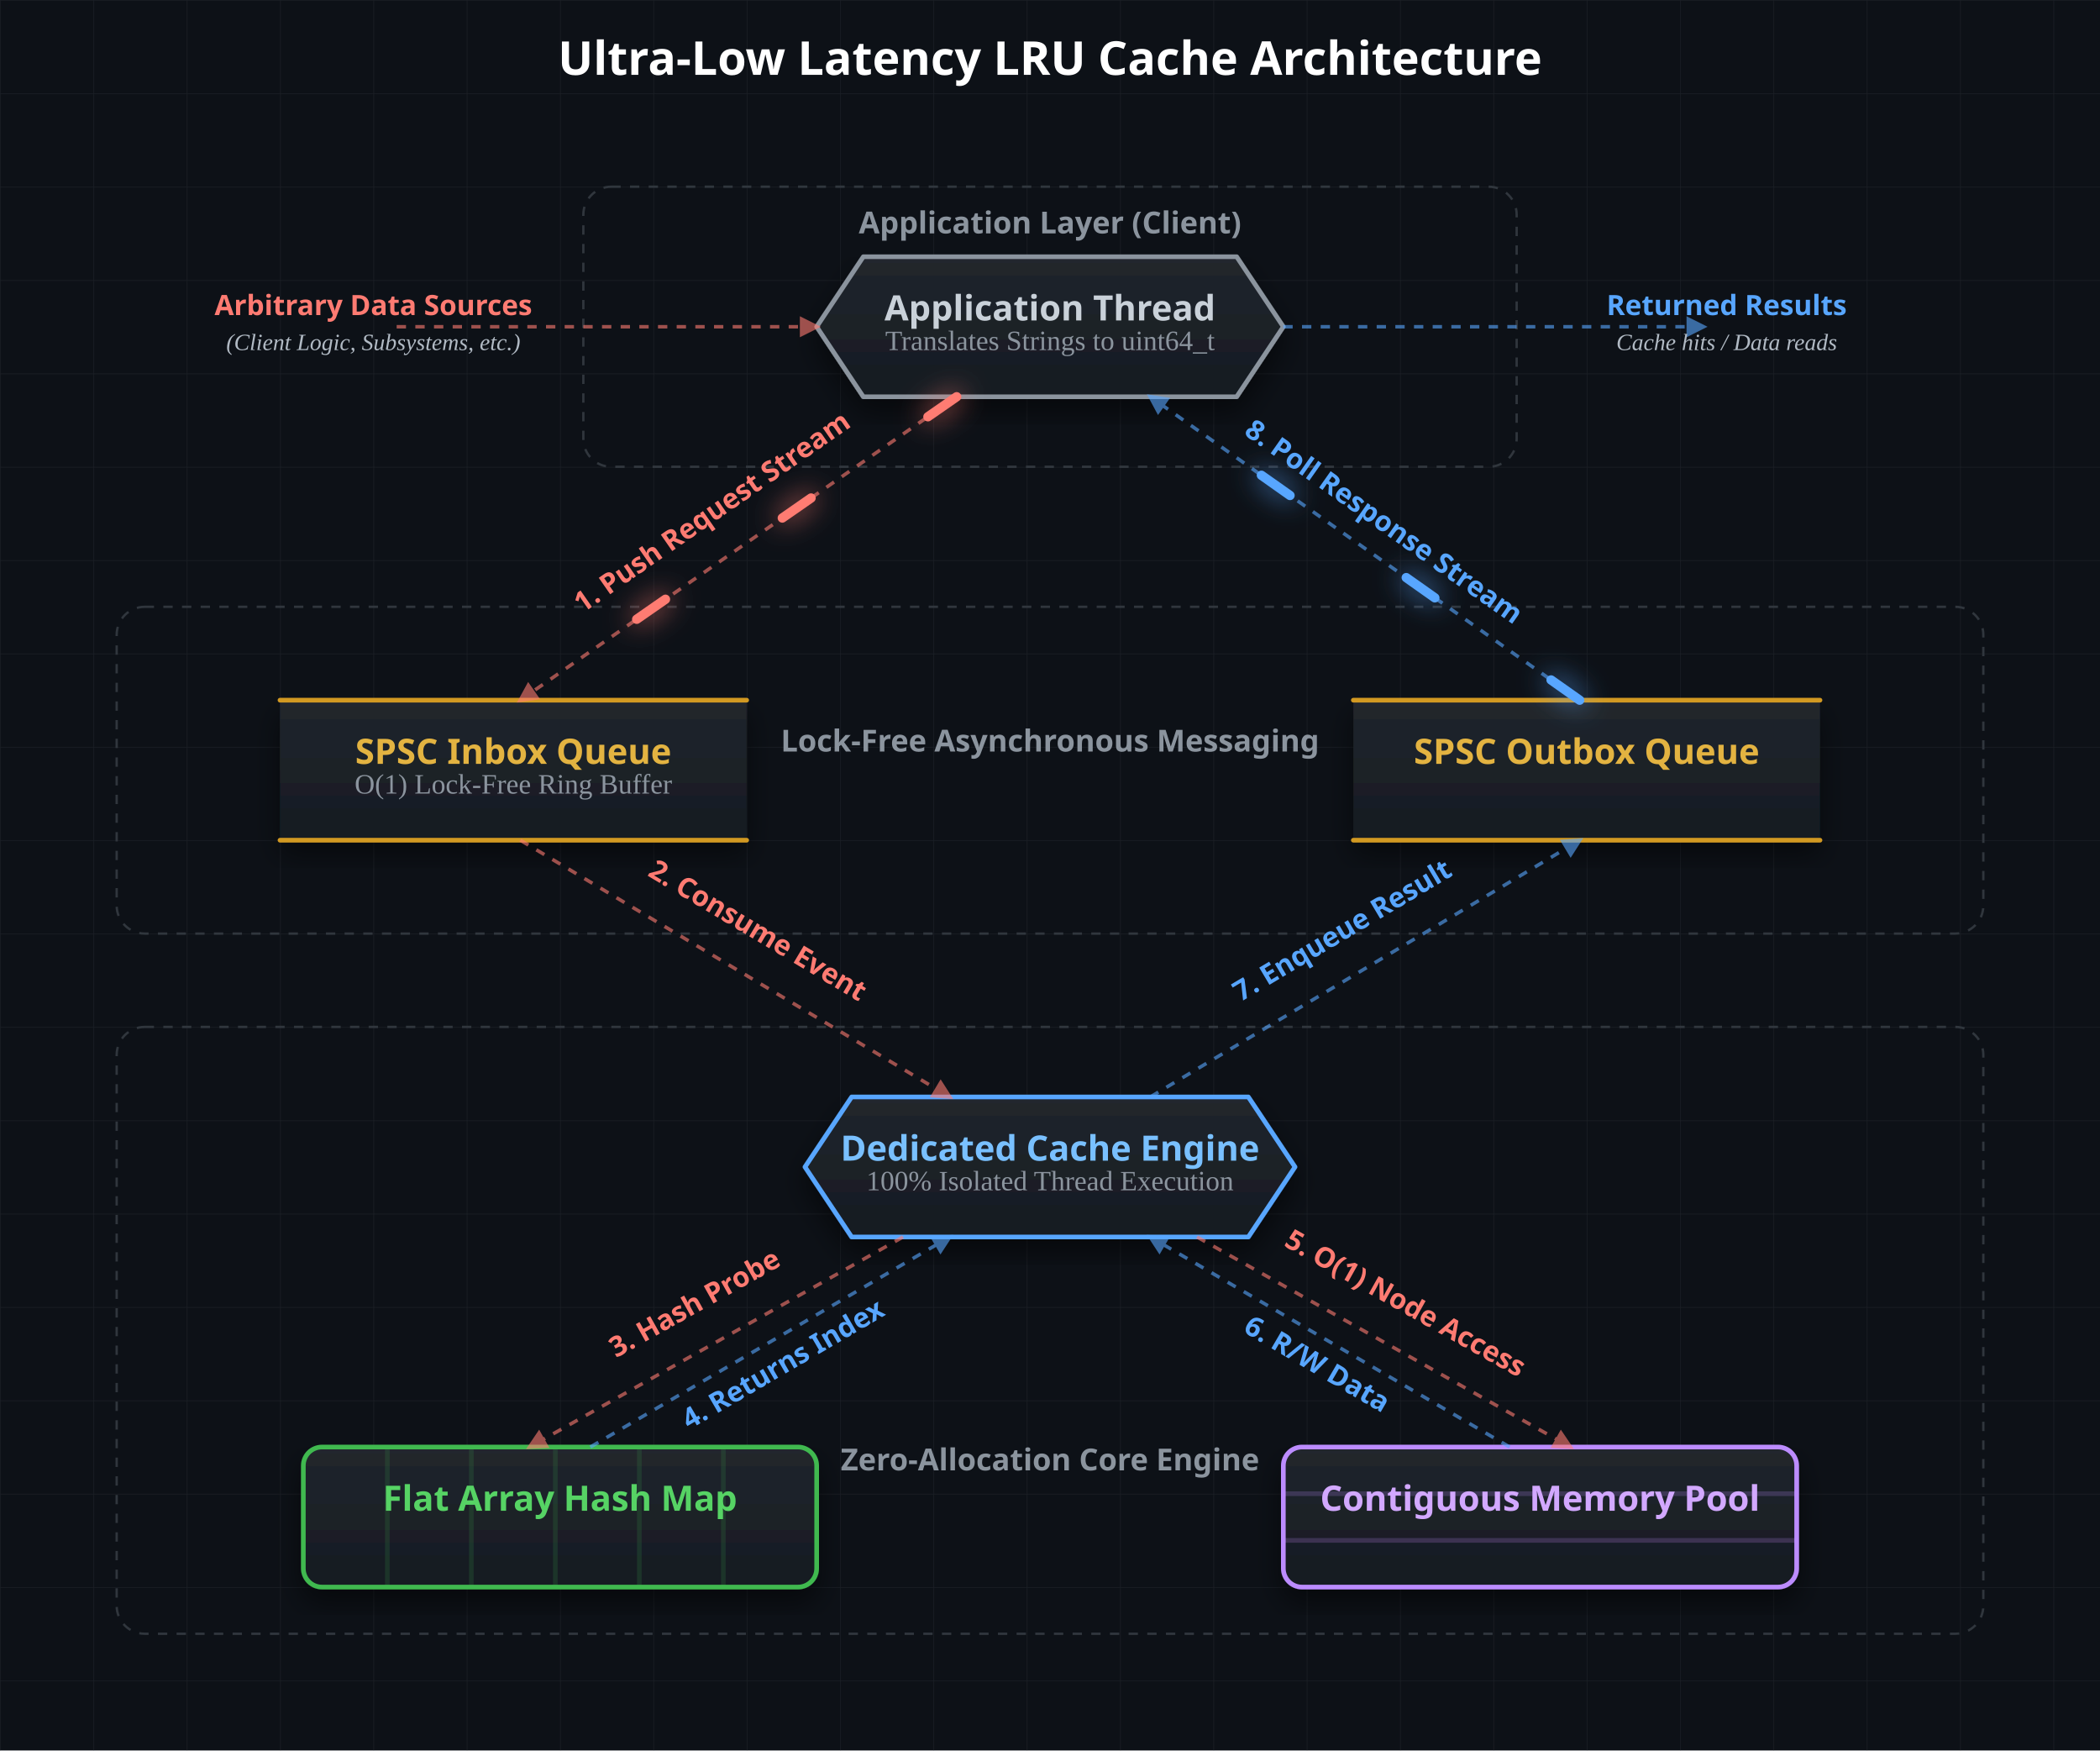
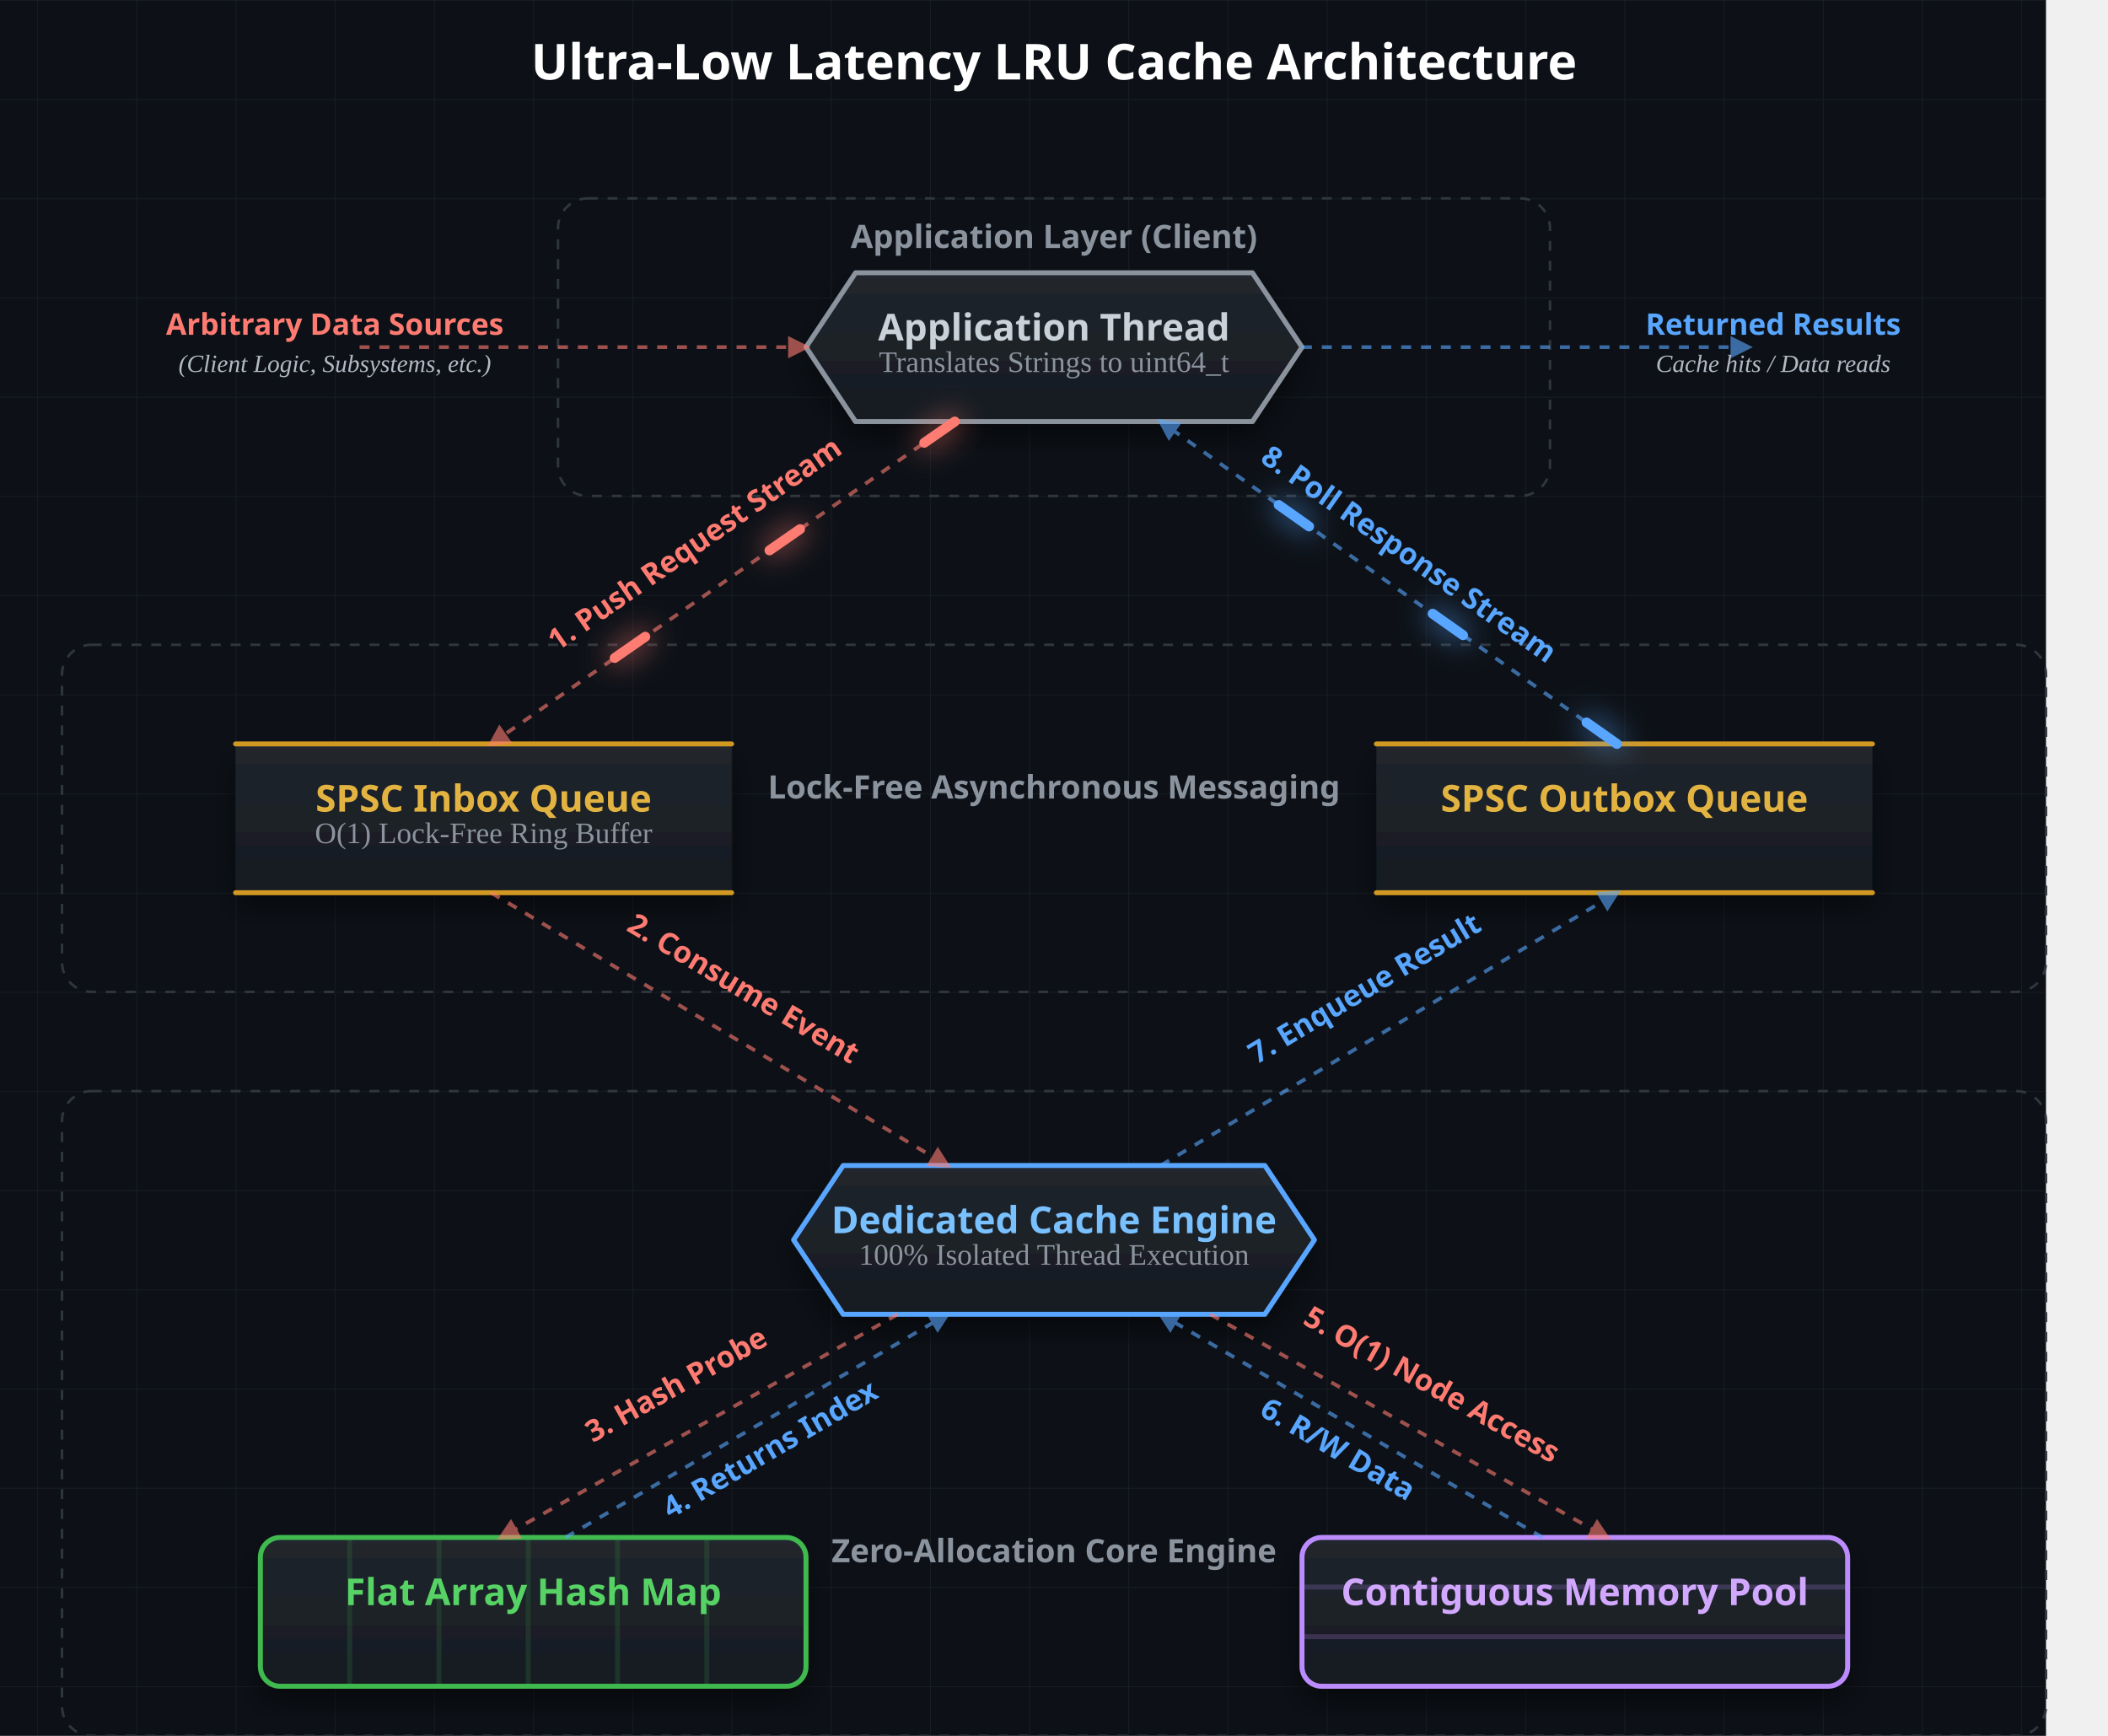
- <svg xmlns="http://www.w3.org/2000/svg" viewBox="0 0 900 750" width="100%" height="100%">
+ <svg xmlns="http://www.w3.org/2000/svg" viewBox="25 0 850 700" width="100%" height="100%">
  <defs>
    <filter id="glow" x="-20%" y="-20%" width="140%" height="140%">
      <feGaussianBlur stdDeviation="3" result="blur" />
      <feMerge>
        <feMergeNode in="blur" />
        <feMergeNode in="SourceGraphic" />
      </feMerge>
    </filter>
    <marker id="arrow-req" viewBox="0 0 10 10" refX="8" refY="5" markerWidth="6" markerHeight="6" orient="auto">
      <path d="M 0 0 L 10 5 L 0 10 z" fill="#ff7b72" />
    </marker>
    <marker id="arrow-res" viewBox="0 0 10 10" refX="8" refY="5" markerWidth="6" markerHeight="6" orient="auto">
      <path d="M 0 0 L 10 5 L 0 10 z" fill="#58a6ff" />
    </marker>
    <linearGradient id="surface" x1="0%" y1="0%" x2="0%" y2="100%">
      <stop offset="0%" stop-color="#21262d" />
      <stop offset="100%" stop-color="#161b22" />
    </linearGradient>
    <filter id="box-shadow" x="-10%" y="-10%" width="130%" height="130%">
      <feDropShadow dx="0" dy="6" stdDeviation="6" flood-color="#000000" flood-opacity="0.5" />
    </filter>
    <pattern id="grid" width="40" height="40" patternUnits="userSpaceOnUse">
      <path d="M 40 0 L 0 0 0 40" fill="none" stroke="#30363d" stroke-width="0.5" opacity="0.4" />
    </pattern>
  </defs>
  <style>
    .bg { fill: #0d1117; }
    .text { fill: #c9d1d9; font-family: 'Segoe UI', Tahoma, sans-serif; font-size: 15px; font-weight: bold; text-anchor: middle; dominant-baseline: middle; }
    .subtext { fill: #8b949e; font-size: 12px; font-weight: normal; text-anchor: middle; }
    .tiny { fill: #b1bac4; font-size: 10px; font-style: italic; text-anchor: middle; }
    .path-label { font-size: 12px; font-weight: bold; font-family: 'Segoe UI', Tahoma, monospace; text-anchor: middle;}
    
    .box { rx: 8; ry: 8; stroke-width: 2; fill: url(#surface); filter: url(#box-shadow); }
    .zone { fill: transparent; stroke: #30363d; stroke-dasharray: 4 4; stroke-width: 1; rx: 12; }
    .zone-title { fill: #8b949e; font-size: 13px; font-weight: bold; font-family: 'Segoe UI', Tahoma, sans-serif;}
    .poly { stroke-linejoin: round; stroke-width: 2; fill: url(#surface); filter: url(#box-shadow); }

    .stroke-worker { stroke: #8b949e; }
    .stroke-inbox { stroke: #d29922; }
    .stroke-outbox { stroke: #d29922; }
    .stroke-thread { stroke: #58a6ff; }
    .stroke-hash { stroke: #3fb950; }
    .stroke-mem { stroke: #bc8cff; }

    .txt-worker { fill: #c9d1d9; }
    .txt-inbox { fill: #e3b341; }
    .txt-outbox { fill: #e3b341; }
    .txt-thread { fill: #79c0ff; }
    .txt-hash { fill: #56d364; }
    .txt-mem { fill: #d2a8ff; }

    .path-base-req { fill: none; stroke: #ff7b72; stroke-width: 1.5; stroke-dasharray: 4 4; marker-end: url(#arrow-req); opacity: 0.6; }
    .path-base-res { fill: none; stroke: #58a6ff; stroke-width: 1.5; stroke-dasharray: 4 4; marker-end: url(#arrow-res); opacity: 0.6; }
    .path-pulse { fill: none; stroke-width: 4; stroke-linecap: round; }
    
    .req-pulse { stroke: #ff7b72; filter: drop-shadow(0px 0px 6px #ff7b72); }
    .res-pulse { stroke: #58a6ff; filter: drop-shadow(0px 0px 6px #58a6ff); }

    @keyframes stream { 0% { stroke-dashoffset: 76; } 100% { stroke-dashoffset: 0; } }
    .pulse-stream { animation: stream 1.5s linear infinite; stroke-dasharray: 15 61; }
  </style>
  <rect width="100%" height="100%" class="bg" />
  <rect width="100%" height="100%" fill="url(#grid)" />
  <text x="450" y="25" class="text" style="font-size: 20px; fill: #ffffff;">Ultra-Low Latency LRU Cache Architecture</text>
  <g>
    <text x="450" y="55" class="text" style="font-size: 16px; fill: #58a6ff;" opacity="0">
      <animate attributeName="opacity" values="1;0;0" keyTimes="0;0.25;1" calcMode="discrete" dur="28s" repeatCount="indefinite" />
      Act 1: Fetch Data (Cache Hit)
    </text>
    <text x="450" y="55" class="text" style="font-size: 16px; fill: #ff7b72;" opacity="0">
      <animate attributeName="opacity" values="0;1;0;0" keyTimes="0;0.25;0.429;1" calcMode="discrete" dur="28s" repeatCount="indefinite" />
      Act 2: Fetch Data (Cache Miss - Early Exit)
    </text>
    <text x="450" y="55" class="text" style="font-size: 16px; fill: #3fb950;" opacity="0">
      <animate attributeName="opacity" values="0;1;0;0" keyTimes="0;0.429;0.679;1" calcMode="discrete" dur="28s" repeatCount="indefinite" />
      Act 3: Store Data (Insert)
    </text>
    <text x="450" y="55" class="text" style="font-size: 16px; fill: #bc8cff;" opacity="0">
      <animate attributeName="opacity" values="0;1;1" keyTimes="0;0.679;1" calcMode="discrete" dur="28s" repeatCount="indefinite" />
      Act 4: Eviction (Capacity Reached)
    </text>
  </g>
  <rect x="250" y="80" width="400" height="120" class="zone" />
  <text x="450" y="100" class="zone-title" text-anchor="middle">Application Layer (Client)</text>
  <rect x="50" y="260" width="800" height="140" class="zone" />
  <text x="450" y="322" class="zone-title" text-anchor="middle">Lock-Free Asynchronous Messaging</text>
  <rect x="50" y="440" width="800" height="260" class="zone" />
  <text x="450" y="630" class="zone-title" text-anchor="middle">Zero-Allocation Core Engine</text>
  <polygon points="350,140 370,110 530,110 550,140 530,170 370,170" class="poly stroke-worker box-worker" />
  <text x="450" y="132" class="text txt-worker">Application Thread</text>
  <text x="450" y="150" class="subtext">Translates Strings to uint64_t</text>
  <rect x="120" y="300" width="200" height="60" fill="url(#surface)" filter="url(#box-shadow)" />
  <path d="M 120 300 L 320 300 M 120 360 L 320 360" stroke="#d29922" stroke-width="2" stroke-linecap="round" fill="none" />
  <text x="220" y="322" class="text txt-inbox">SPSC Inbox Queue</text>
  <text x="220" y="340" class="subtext">O(1) Lock-Free Ring Buffer</text>
  <rect x="580" y="300" width="200" height="60" fill="url(#surface)" filter="url(#box-shadow)" />
  <path d="M 580 300 L 780 300 M 580 360 L 780 360" stroke="#d29922" stroke-width="2" stroke-linecap="round" fill="none" />
  <text x="680" y="322" class="text txt-outbox">SPSC Outbox Queue</text>
  <polygon points="345,500 365,470 535,470 555,500 535,530 365,530" class="poly stroke-thread box-thread" />
  <text x="450" y="492" class="text txt-thread">Dedicated Cache Engine</text>
  <text x="450" y="510" class="subtext">100% Isolated Thread Execution</text>
  <rect x="130" y="620" width="220" height="60" class="box stroke-hash box-hash" />
  <path d="M 166 620 L 166 680 M 202 620 L 202 680 M 238 620 L 238 680 M 274 620 L 274 680 M 310 620 L 310 680" stroke="#3fb950" stroke-width="2" opacity="0.15" fill="none" />
  <text x="240" y="642" class="text txt-hash">Flat Array Hash Map</text>
  <rect x="550" y="620" width="220" height="60" class="box stroke-mem box-mem" />
  <path d="M 550 640 L 770 640 M 550 660 L 770 660" stroke="#bc8cff" stroke-width="2" opacity="0.2" fill="none" />
  <text x="660" y="642" class="text txt-mem">Contiguous Memory Pool</text>
  <path class="path-base-req" d="M 170 140 L 350 140" />
  <path class="path-base-res" d="M 550 140 L 730 140" />
  <path class="path-base-req" d="M 410 170 L 223 300" />
  <path class="path-base-req" d="M 223 360 L 407 470" />
  <path class="path-base-req" d="M 387 530 L 227 620" />
  <path class="path-base-res" d="M 253 620 L 407 530" />
  <path class="path-base-req" d="M 513 530 L 673 620" />
  <path class="path-base-res" d="M 647 620 L 493 530" />
  <path class="path-base-res" d="M 493 470 L 677 360" />
  <path class="path-base-res" d="M 677 300 L 493 170" />
  <text x="160" y="135" class="path-label" style="fill: #ff7b72;" text-anchor="end">Arbitrary Data Sources</text>
  <text x="160" y="150" class="tiny" text-anchor="end">(Client Logic, Subsystems, etc.)</text>
  <text x="740" y="135" class="path-label" style="fill: #58a6ff;" text-anchor="start">Returned Results</text>
  <text x="740" y="150" class="tiny" text-anchor="start">Cache hits / Data reads</text>
  <path class="path-pulse req-pulse pulse-stream" d="M 170 140 L 350 140" />
  <path class="path-pulse res-pulse pulse-stream" d="M 550 140 L 730 140" />
  <path class="path-pulse req-pulse pulse-stream" d="M 410 170 L 223 300" />
  <path class="path-pulse res-pulse pulse-stream" d="M 677 300 L 493 170" />
  <g transform="translate(316, 235) rotate(-34.8)">
    <text x="0" y="-15" class="path-label" style="fill: #ff7b72;">1. Push Request Stream</text>
  </g>
  <g transform="translate(315, 415) rotate(30.8)">
    <text x="0" y="-15" class="path-label" style="fill: #ff7b72;">2. Consume Event</text>
  </g>
  <g transform="translate(307, 575) rotate(-29.3)">
    <text x="0" y="-15" class="path-label" style="fill: #ff7b72;">3. Hash Probe</text>
  </g>
  <g transform="translate(330, 575) rotate(-30.3)">
    <text x="0" y="15" class="path-label" style="fill: #58a6ff;">4. Returns Index</text>
  </g>
  <g transform="translate(593, 575) rotate(29.3)">
    <text x="0" y="-15" class="path-label" style="fill: #ff7b72;">5. O(1) Node Access</text>
  </g>
  <g transform="translate(570, 575) rotate(30.3)">
    <text x="0" y="15" class="path-label" style="fill: #58a6ff;">6. R/W Data</text>
  </g>
  <g transform="translate(585, 415) rotate(-30.8)">
    <text x="0" y="-15" class="path-label" style="fill: #58a6ff;">7. Enqueue Result</text>
  </g>
  <g transform="translate(585, 235) rotate(35.2)">
    <text x="0" y="-10" class="path-label" style="fill: #58a6ff;">8. Poll Response Stream</text>
  </g>
  <g opacity="0">
    <animate attributeName="opacity" values="1;0;0" keyTimes="0;0.036;1" calcMode="discrete" dur="28s" repeatCount="indefinite" />
    <rect x="-40" y="-35" width="80" height="22" rx="4" fill="#0d1117" stroke="#58a6ff" stroke-width="1.5" />
    <text x="0" y="-24" class="path-label" style="fill: #58a6ff; font-size: 11px;">GET(K1)</text>
    <animateMotion dur="28s" repeatCount="indefinite" path="M 223 360 L 407 470" keyPoints="0;0;1;1" keyTimes="0;0.0;0.036;1" calcMode="linear" />
  </g>\n  <g opacity="0">
    <animate attributeName="opacity" values="0;1;0;0" keyTimes="0;0.036;0.071;1" calcMode="discrete" dur="28s" repeatCount="indefinite" />
    <rect x="-40" y="-35" width="80" height="22" rx="4" fill="#0d1117" stroke="#58a6ff" stroke-width="1.5" />
    <text x="0" y="-24" class="path-label" style="fill: #58a6ff; font-size: 11px;">Hash(K1)</text>
    <animateMotion dur="28s" repeatCount="indefinite" path="M 387 530 L 227 620" keyPoints="0;0;1;1" keyTimes="0;0.036;0.071;1" calcMode="linear" />
  </g>\n  <g opacity="0">
    <animate attributeName="opacity" values="0;1;0;0" keyTimes="0;0.071;0.107;1" calcMode="discrete" dur="28s" repeatCount="indefinite" />
    <rect x="-40" y="-35" width="80" height="22" rx="4" fill="#0d1117" stroke="#58a6ff" stroke-width="1.5" />
    <text x="0" y="-24" class="path-label" style="fill: #58a6ff; font-size: 11px;">Idx: 42</text>
    <animateMotion dur="28s" repeatCount="indefinite" path="M 253 620 L 407 530" keyPoints="0;0;1;1" keyTimes="0;0.071;0.107;1" calcMode="linear" />
  </g>\n  <g opacity="0">
    <animate attributeName="opacity" values="0;1;0;0" keyTimes="0;0.107;0.143;1" calcMode="discrete" dur="28s" repeatCount="indefinite" />
    <rect x="-40" y="-35" width="80" height="22" rx="4" fill="#0d1117" stroke="#58a6ff" stroke-width="1.5" />
    <text x="0" y="-24" class="path-label" style="fill: #58a6ff; font-size: 11px;">Read[42]</text>
    <animateMotion dur="28s" repeatCount="indefinite" path="M 513 530 L 673 620" keyPoints="0;0;1;1" keyTimes="0;0.107;0.143;1" calcMode="linear" />
  </g>\n  <g opacity="0">
    <animate attributeName="opacity" values="0;1;0;0" keyTimes="0;0.143;0.179;1" calcMode="discrete" dur="28s" repeatCount="indefinite" />
    <rect x="-40" y="-35" width="80" height="22" rx="4" fill="#0d1117" stroke="#58a6ff" stroke-width="1.5" />
    <text x="0" y="-24" class="path-label" style="fill: #58a6ff; font-size: 11px;">{User1}</text>
    <animateMotion dur="28s" repeatCount="indefinite" path="M 647 620 L 493 530" keyPoints="0;0;1;1" keyTimes="0;0.143;0.179;1" calcMode="linear" />
  </g>\n  <g opacity="0">
    <animate attributeName="opacity" values="0;1;0;0" keyTimes="0;0.179;0.214;1" calcMode="discrete" dur="28s" repeatCount="indefinite" />
    <rect x="-40" y="-35" width="80" height="22" rx="4" fill="#0d1117" stroke="#58a6ff" stroke-width="1.5" />
    <text x="0" y="-24" class="path-label" style="fill: #58a6ff; font-size: 11px;">Res:{User1}</text>
    <animateMotion dur="28s" repeatCount="indefinite" path="M 493 470 L 677 360" keyPoints="0;0;1;1" keyTimes="0;0.179;0.214;1" calcMode="linear" />
  </g>\n  <g opacity="0">
    <animate attributeName="opacity" values="0;1;0;0" keyTimes="0;0.25;0.286;1" calcMode="discrete" dur="28s" repeatCount="indefinite" />
    <rect x="-40" y="-35" width="80" height="22" rx="4" fill="#0d1117" stroke="#ff7b72" stroke-width="1.5" />
    <text x="0" y="-24" class="path-label" style="fill: #ff7b72; font-size: 11px;">GET(K2)</text>
    <animateMotion dur="28s" repeatCount="indefinite" path="M 223 360 L 407 470" keyPoints="0;0;1;1" keyTimes="0;0.25;0.286;1" calcMode="linear" />
  </g>\n  <g opacity="0">
    <animate attributeName="opacity" values="0;1;0;0" keyTimes="0;0.286;0.321;1" calcMode="discrete" dur="28s" repeatCount="indefinite" />
    <rect x="-40" y="-35" width="80" height="22" rx="4" fill="#0d1117" stroke="#ff7b72" stroke-width="1.5" />
    <text x="0" y="-24" class="path-label" style="fill: #ff7b72; font-size: 11px;">Hash(K2)</text>
    <animateMotion dur="28s" repeatCount="indefinite" path="M 387 530 L 227 620" keyPoints="0;0;1;1" keyTimes="0;0.286;0.321;1" calcMode="linear" />
  </g>\n  <g opacity="0">
    <animate attributeName="opacity" values="0;1;0;0" keyTimes="0;0.321;0.357;1" calcMode="discrete" dur="28s" repeatCount="indefinite" />
    <rect x="-40" y="-35" width="80" height="22" rx="4" fill="#0d1117" stroke="#ff7b72" stroke-width="1.5" />
    <text x="0" y="-24" class="path-label" style="fill: #ff7b72; font-size: 11px;">Not Found</text>
    <animateMotion dur="28s" repeatCount="indefinite" path="M 253 620 L 407 530" keyPoints="0;0;1;1" keyTimes="0;0.321;0.357;1" calcMode="linear" />
  </g>\n  <g opacity="0">
    <animate attributeName="opacity" values="0;1;0;0" keyTimes="0;0.357;0.393;1" calcMode="discrete" dur="28s" repeatCount="indefinite" />
    <rect x="-40" y="-35" width="80" height="22" rx="4" fill="#0d1117" stroke="#ff7b72" stroke-width="1.5" />
    <text x="0" y="-24" class="path-label" style="fill: #ff7b72; font-size: 11px;">Miss(K2)</text>
    <animateMotion dur="28s" repeatCount="indefinite" path="M 493 470 L 677 360" keyPoints="0;0;1;1" keyTimes="0;0.357;0.393;1" calcMode="linear" />
  </g>\n  <g opacity="0">
    <animate attributeName="opacity" values="0;1;0;0" keyTimes="0;0.429;0.464;1" calcMode="discrete" dur="28s" repeatCount="indefinite" />
    <rect x="-40" y="-35" width="80" height="22" rx="4" fill="#0d1117" stroke="#3fb950" stroke-width="1.5" />
    <text x="0" y="-24" class="path-label" style="fill: #3fb950; font-size: 11px;">PUT(K3)</text>
    <animateMotion dur="28s" repeatCount="indefinite" path="M 223 360 L 407 470" keyPoints="0;0;1;1" keyTimes="0;0.429;0.464;1" calcMode="linear" />
  </g>\n  <g opacity="0">
    <animate attributeName="opacity" values="0;1;0;0" keyTimes="0;0.464;0.5;1" calcMode="discrete" dur="28s" repeatCount="indefinite" />
    <rect x="-40" y="-35" width="80" height="22" rx="4" fill="#0d1117" stroke="#3fb950" stroke-width="1.5" />
    <text x="0" y="-24" class="path-label" style="fill: #3fb950; font-size: 11px;">Hash(K3)</text>
    <animateMotion dur="28s" repeatCount="indefinite" path="M 387 530 L 227 620" keyPoints="0;0;1;1" keyTimes="0;0.464;0.5;1" calcMode="linear" />
  </g>\n  <g opacity="0">
    <animate attributeName="opacity" values="0;1;0;0" keyTimes="0;0.5;0.536;1" calcMode="discrete" dur="28s" repeatCount="indefinite" />
    <rect x="-40" y="-35" width="80" height="22" rx="4" fill="#0d1117" stroke="#3fb950" stroke-width="1.5" />
    <text x="0" y="-24" class="path-label" style="fill: #3fb950; font-size: 11px;">Ack: New</text>
    <animateMotion dur="28s" repeatCount="indefinite" path="M 253 620 L 407 530" keyPoints="0;0;1;1" keyTimes="0;0.5;0.536;1" calcMode="linear" />
  </g>\n  <g opacity="0">
    <animate attributeName="opacity" values="0;1;0;0" keyTimes="0;0.536;0.571;1" calcMode="discrete" dur="28s" repeatCount="indefinite" />
    <rect x="-40" y="-35" width="80" height="22" rx="4" fill="#0d1117" stroke="#3fb950" stroke-width="1.5" />
    <text x="0" y="-24" class="path-label" style="fill: #3fb950; font-size: 11px;">Write MRU</text>
    <animateMotion dur="28s" repeatCount="indefinite" path="M 513 530 L 673 620" keyPoints="0;0;1;1" keyTimes="0;0.536;0.571;1" calcMode="linear" />
  </g>\n  <g opacity="0">
    <animate attributeName="opacity" values="0;1;0;0" keyTimes="0;0.571;0.607;1" calcMode="discrete" dur="28s" repeatCount="indefinite" />
    <rect x="-40" y="-35" width="80" height="22" rx="4" fill="#0d1117" stroke="#3fb950" stroke-width="1.5" />
    <text x="0" y="-24" class="path-label" style="fill: #3fb950; font-size: 11px;">Ack: OK</text>
    <animateMotion dur="28s" repeatCount="indefinite" path="M 647 620 L 493 530" keyPoints="0;0;1;1" keyTimes="0;0.571;0.607;1" calcMode="linear" />
  </g>\n  <g opacity="0">
    <animate attributeName="opacity" values="0;1;0;0" keyTimes="0;0.607;0.643;1" calcMode="discrete" dur="28s" repeatCount="indefinite" />
    <rect x="-40" y="-35" width="80" height="22" rx="4" fill="#0d1117" stroke="#3fb950" stroke-width="1.5" />
    <text x="0" y="-24" class="path-label" style="fill: #3fb950; font-size: 11px;">Res: OK</text>
    <animateMotion dur="28s" repeatCount="indefinite" path="M 493 470 L 677 360" keyPoints="0;0;1;1" keyTimes="0;0.607;0.643;1" calcMode="linear" />
  </g>\n  <g opacity="0">
    <animate attributeName="opacity" values="0;1;0;0" keyTimes="0;0.679;0.714;1" calcMode="discrete" dur="28s" repeatCount="indefinite" />
    <rect x="-40" y="-35" width="80" height="22" rx="4" fill="#0d1117" stroke="#bc8cff" stroke-width="1.5" />
    <text x="0" y="-24" class="path-label" style="fill: #bc8cff; font-size: 11px;">PUT(K4)</text>
    <animateMotion dur="28s" repeatCount="indefinite" path="M 223 360 L 407 470" keyPoints="0;0;1;1" keyTimes="0;0.679;0.714;1" calcMode="linear" />
  </g>\n  <g opacity="0">
    <animate attributeName="opacity" values="0;1;0;0" keyTimes="0;0.714;0.75;1" calcMode="discrete" dur="28s" repeatCount="indefinite" />
    <rect x="-40" y="-35" width="80" height="22" rx="4" fill="#0d1117" stroke="#bc8cff" stroke-width="1.5" />
    <text x="0" y="-24" class="path-label" style="fill: #bc8cff; font-size: 11px;">Pop LRU</text>
    <animateMotion dur="28s" repeatCount="indefinite" path="M 513 530 L 673 620" keyPoints="0;0;1;1" keyTimes="0;0.714;0.75;1" calcMode="linear" />
  </g>\n  <g opacity="0">
    <animate attributeName="opacity" values="0;1;0;0" keyTimes="0;0.75;0.786;1" calcMode="discrete" dur="28s" repeatCount="indefinite" />
    <rect x="-40" y="-35" width="80" height="22" rx="4" fill="#0d1117" stroke="#bc8cff" stroke-width="1.5" />
    <text x="0" y="-24" class="path-label" style="fill: #bc8cff; font-size: 11px;">Key: K0</text>
    <animateMotion dur="28s" repeatCount="indefinite" path="M 647 620 L 493 530" keyPoints="0;0;1;1" keyTimes="0;0.75;0.786;1" calcMode="linear" />
  </g>\n  <g opacity="0">
    <animate attributeName="opacity" values="0;1;0;0" keyTimes="0;0.786;0.821;1" calcMode="discrete" dur="28s" repeatCount="indefinite" />
    <rect x="-40" y="-35" width="80" height="22" rx="4" fill="#0d1117" stroke="#bc8cff" stroke-width="1.5" />
    <text x="0" y="-24" class="path-label" style="fill: #bc8cff; font-size: 11px;">Del K0</text>
    <animateMotion dur="28s" repeatCount="indefinite" path="M 387 530 L 227 620" keyPoints="0;0;1;1" keyTimes="0;0.786;0.821;1" calcMode="linear" />
  </g>\n  <g opacity="0">
    <animate attributeName="opacity" values="0;1;0;0" keyTimes="0;0.821;0.857;1" calcMode="discrete" dur="28s" repeatCount="indefinite" />
    <rect x="-40" y="-35" width="80" height="22" rx="4" fill="#0d1117" stroke="#bc8cff" stroke-width="1.5" />
    <text x="0" y="-24" class="path-label" style="fill: #bc8cff; font-size: 11px;">Ack: OK</text>
    <animateMotion dur="28s" repeatCount="indefinite" path="M 253 620 L 407 530" keyPoints="0;0;1;1" keyTimes="0;0.821;0.857;1" calcMode="linear" />
  </g>\n  <g opacity="0">
    <animate attributeName="opacity" values="0;1;0;0" keyTimes="0;0.857;0.893;1" calcMode="discrete" dur="28s" repeatCount="indefinite" />
    <rect x="-40" y="-35" width="80" height="22" rx="4" fill="#0d1117" stroke="#bc8cff" stroke-width="1.5" />
    <text x="0" y="-24" class="path-label" style="fill: #bc8cff; font-size: 11px;">Ins MRU</text>
    <animateMotion dur="28s" repeatCount="indefinite" path="M 513 530 L 673 620" keyPoints="0;0;1;1" keyTimes="0;0.857;0.893;1" calcMode="linear" />
  </g>\n  <g opacity="0">
    <animate attributeName="opacity" values="0;1;0;0" keyTimes="0;0.893;0.929;1" calcMode="discrete" dur="28s" repeatCount="indefinite" />
    <rect x="-40" y="-35" width="80" height="22" rx="4" fill="#0d1117" stroke="#bc8cff" stroke-width="1.5" />
    <text x="0" y="-24" class="path-label" style="fill: #bc8cff; font-size: 11px;">Ack: OK</text>
    <animateMotion dur="28s" repeatCount="indefinite" path="M 647 620 L 493 530" keyPoints="0;0;1;1" keyTimes="0;0.893;0.929;1" calcMode="linear" />
  </g>\n  <g opacity="0">
    <animate attributeName="opacity" values="0;1;0;0" keyTimes="0;0.929;0.964;1" calcMode="discrete" dur="28s" repeatCount="indefinite" />
    <rect x="-40" y="-35" width="80" height="22" rx="4" fill="#0d1117" stroke="#bc8cff" stroke-width="1.5" />
    <text x="0" y="-24" class="path-label" style="fill: #bc8cff; font-size: 11px;">Res: OK</text>
    <animateMotion dur="28s" repeatCount="indefinite" path="M 493 470 L 677 360" keyPoints="0;0;1;1" keyTimes="0;0.929;0.964;1" calcMode="linear" />
  </g>
</svg>
